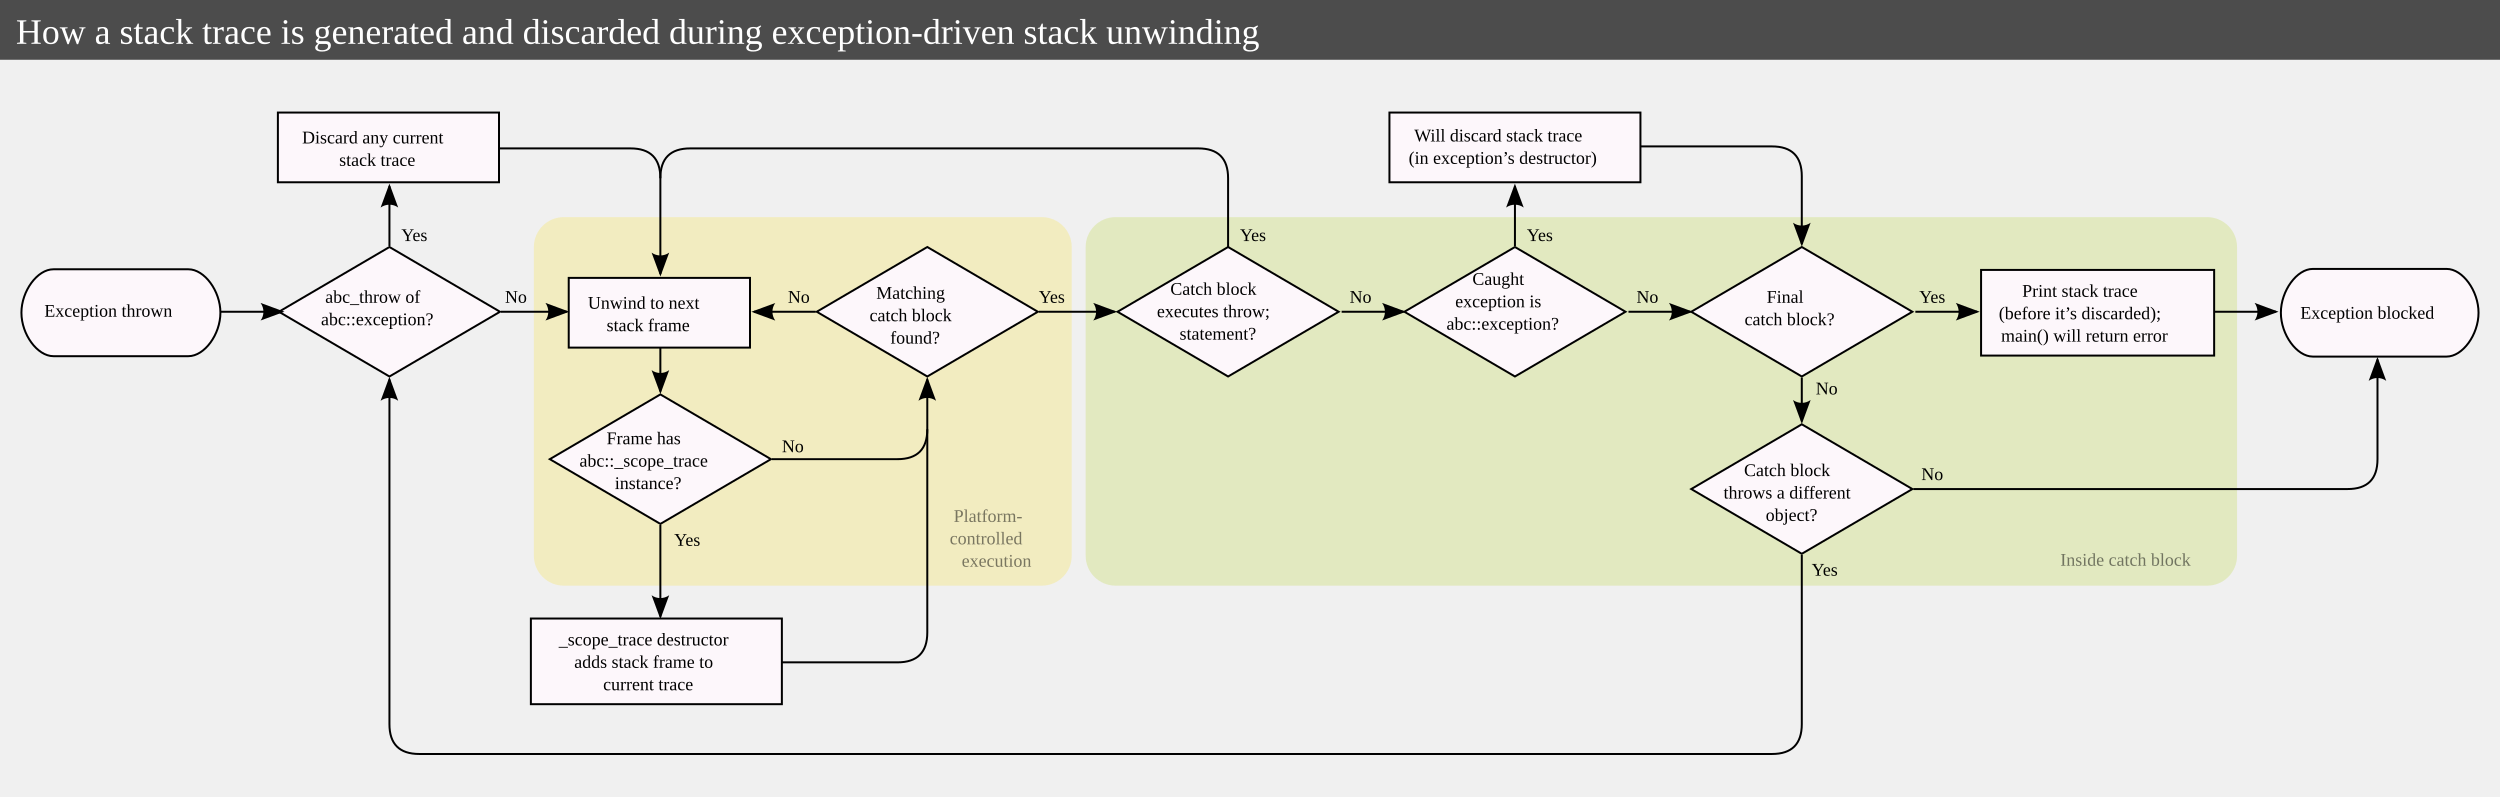
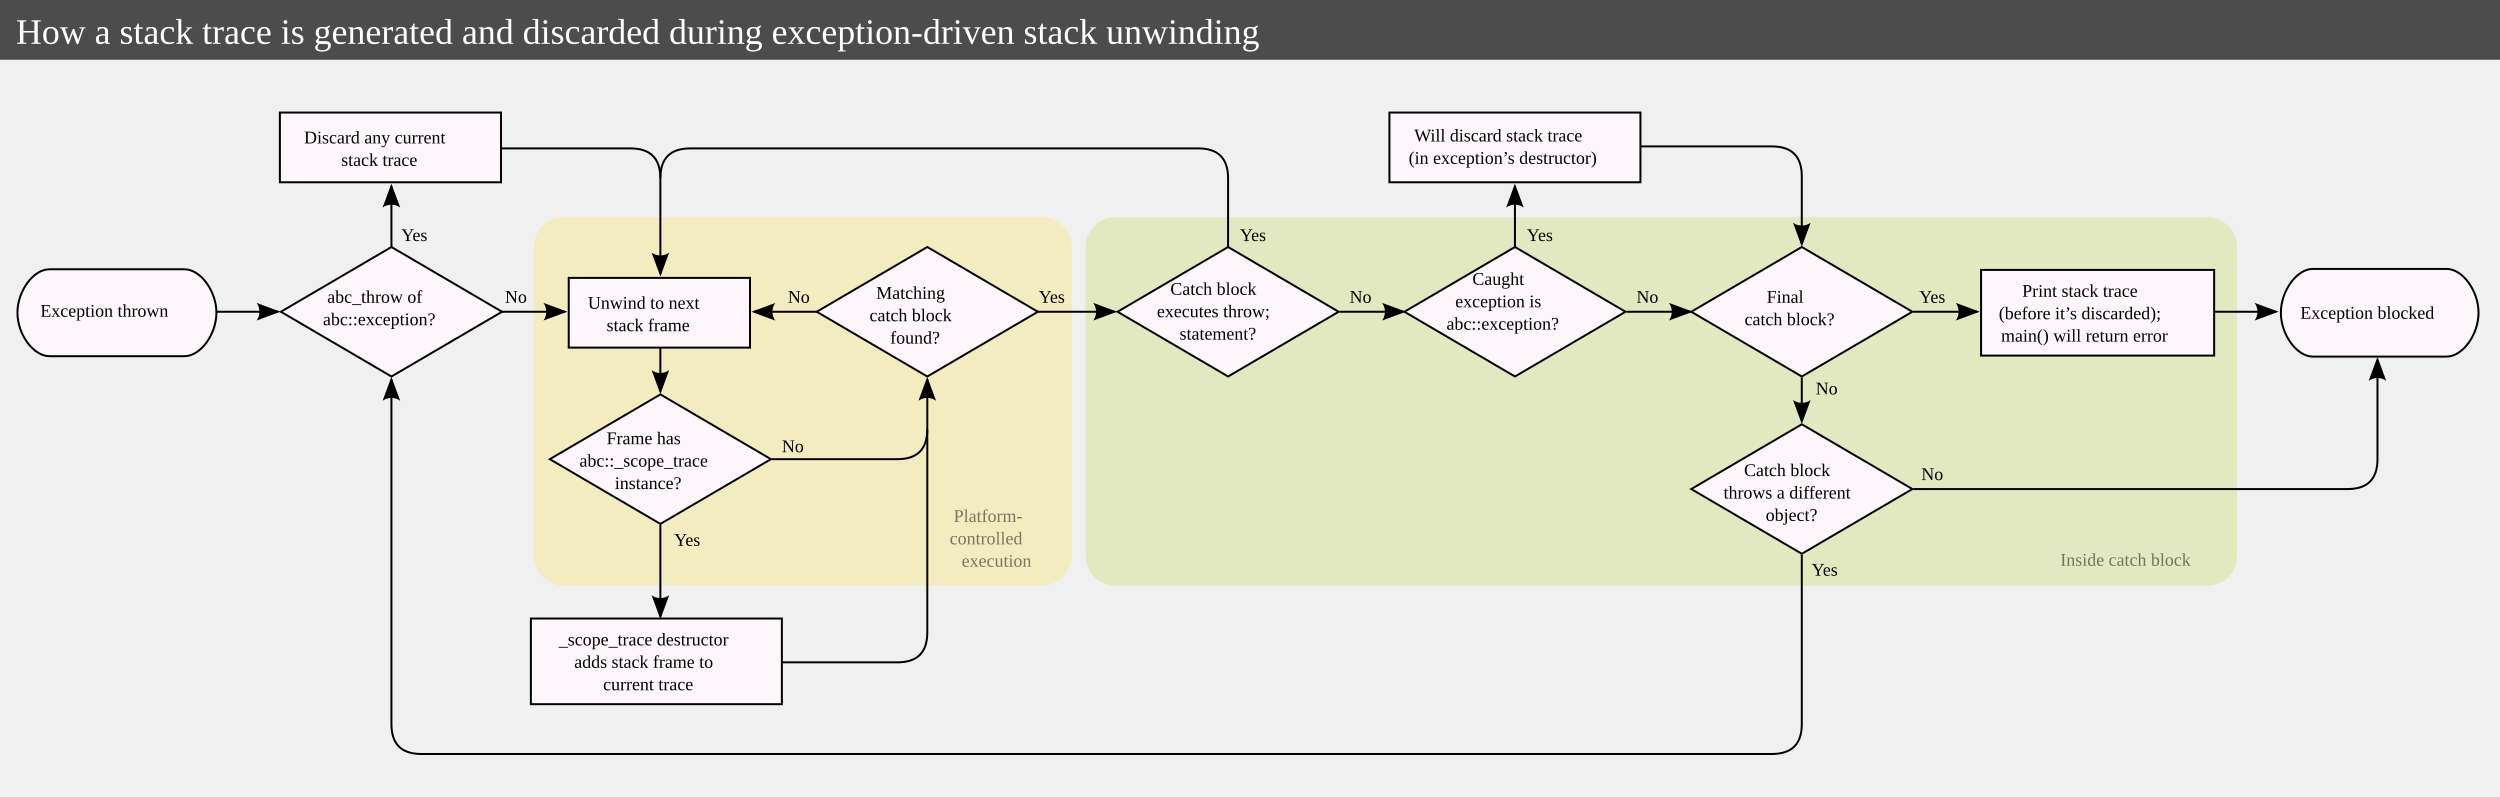
<svg xmlns="http://www.w3.org/2000/svg" xmlns:xlink="http://www.w3.org/1999/xlink" version="1.2" width="1255" height="400" preserveAspectRatio="xMidYMid" clip-path="url(#presentation_clip_path)" xml:space="preserve" id="svg2">
  <defs id="defs260">
    <marker orient="auto" refY="0" refX="0" id="Arrow2Lend" style="overflow:visible">
      <path id="path4997" style="fill-rule:evenodd;stroke-width:0.625;stroke-linejoin:round" d="M 8.719,4.034 -2.207,0.016 8.719,-4.002 c -1.745,2.372 -1.735,5.617 -6e-7,8.035 z" transform="matrix(-1.1,0,0,-1.1,-1.1,0)" />
    </marker>
    <path id="pathQuestionBlock" d="M 0,32.5 55.5,0 111,32.5 55.5,65 z" style="fill:#fdf7fb;stroke:#000000;stroke-width:1px" />
  </defs>
-   <g id="gTitle" transform="translate(0,-10)">
-     <rect id="rect3296" x="0" width="1255" height="30" y="10" style="fill:#4c4c4c;stroke:none" />
-     <text style="font-size:18px;fill:#ffffff" y="32" x="8" id="text779">How a stack trace is generated and discarded during exception-driven stack unwinding</text>
+   <g id="gTitle">
+     <rect id="rect3296" x="0" width="1255" height="30" y="0" style="fill:#4c4c4c;stroke:none" />
+     <text style="font-size:18px;fill:#ffffff" y="22" x="8" id="text779">How a stack trace is generated and discarded during exception-driven stack unwinding</text>
  </g>
-   <g id="gBackgroundAreas" transform="translate(0,-10)">
-     <rect id="rect4955" x="268" width="270" height="185" y="119" style="fill:#fbe000;fill-opacity:0.2" ry="15" rx="15" />
-     <rect id="rect4958" style="fill:#aecf00;fill-opacity:0.2" width="578" height="185" x="545" y="119" ry="15" rx="15" />
+   <g id="gBackgroundAreas">
+     <rect id="rect4955" x="268" width="270" height="185" y="109" style="fill:#fbe000;fill-opacity:0.2" ry="15" rx="15" />
+     <rect id="rect4958" style="fill:#aecf00;fill-opacity:0.2" width="578" height="185" x="545" y="109" ry="15" rx="15" />
  </g>
-   <g style="font-size:9px;text-align:end;text-anchor:end;opacity:0.5" id="gBackgroundAreasText" transform="translate(0,-10)">
-     <text id="text8510" y="272" x="529" xml:space="preserve">
-       <tspan y="272" x="529" id="tspan8512">Platform-</tspan>
-       <tspan id="tspan8514" y="283.25" x="529">controlled</tspan>
-       <tspan id="tspan8516" y="294.5" x="529">execution</tspan>
+   <g style="font-size:9px;text-align:end;text-anchor:end;opacity:0.5" id="gBackgroundAreasText">
+     <text id="text8510" y="262" x="529" xml:space="preserve">
+       <tspan y="262" x="529" id="tspan8512">Platform-</tspan>
+       <tspan id="tspan8514" y="273.25" x="529">controlled</tspan>
+       <tspan id="tspan8516" y="284.5" x="529">execution</tspan>
    </text>
-     <text id="text8534" y="294" x="1111" xml:space="preserve">
-       <tspan y="294" x="1111" id="tspan8536">Inside catch block</tspan>
+     <text id="text8534" y="284" x="1111" xml:space="preserve">
+       <tspan y="284" x="1111" id="tspan8536">Inside catch block</tspan>
    </text>
  </g>
-   <g id="gBlocks" style="fill:#fdf7fb;fill-opacity:1;stroke:#000000;stroke-width:1px" transform="translate(0,-10)">
-     <path id="path334" d="m 1161,189 c -8,0 -16,-11 -16,-22 0,-11 8,-22 16,-22 l 67.221,0 c 8,0 16,11 16,22 0,11 -8,22 -16,22 L 1161,189 z" style="fill:#fdf7fb;fill-opacity:1" />
-     <path id="path682" d="m 26.789,188.801 c -8.016,0 -16.031,-10.91 -16.031,-21.82 0,-10.91 8.016,-21.795 16.031,-21.795 l 67.821,0 c 8.016,0 16.031,10.885 16.031,21.795 0,10.91 -8.016,21.82 -16.031,21.82 l -67.821,0 z" style="fill:#fdf7fb;fill-opacity:1" />
-     <use height="400" width="1250" id="use8817" xlink:href="#pathQuestionBlock" y="134" x="140" style="fill:#fdf7fb;fill-opacity:1" />
-     <use x="410" y="134" xlink:href="#pathQuestionBlock" id="use8826" width="1250" height="400" style="fill:#fdf7fb;fill-opacity:1" />
-     <use height="400" width="1250" id="use8828" xlink:href="#pathQuestionBlock" y="134" x="556" transform="translate(5,0)" style="fill:#fdf7fb;fill-opacity:1" />
-     <use x="281" y="203" xlink:href="#pathQuestionBlock" id="use8830" width="1250" height="400" transform="translate(-5,5)" style="fill:#fdf7fb;fill-opacity:1" />
-     <use x="700" y="134" xlink:href="#pathQuestionBlock" id="use8832" width="1250" height="400" transform="translate(5,0)" style="fill:#fdf7fb;fill-opacity:1" />
-     <use height="400" width="1250" id="use8834" xlink:href="#pathQuestionBlock" y="134" x="843" transform="translate(6,0)" style="fill:#fdf7fb;fill-opacity:1" />
-     <use x="843" y="223" xlink:href="#pathQuestionBlock" id="use8836" width="1250" height="400" transform="translate(6,0)" style="fill:#fdf7fb;fill-opacity:1" />
-     <rect y="66.5" height="35" width="111" x="139.5" id="rect8848" style="fill:#fdf7fb;fill-opacity:1" />
-     <rect id="rect8850" x="697.5" width="126" height="35" y="66.5" style="fill:#fdf7fb;fill-opacity:1" />
-     <rect id="rect8852" x="285.5" width="91" height="35" y="149.5" style="fill:#fdf7fb;fill-opacity:1" />
-     <rect id="rect8854" x="266.5" width="126" height="43" y="320.5" style="fill:#fdf7fb;fill-opacity:1" />
-     <rect y="145.5" height="43" width="117" x="994.5" id="rect8856" style="fill:#fdf7fb;fill-opacity:1" />
+   <g id="gBlocks" style="fill:#fdf7fb;fill-opacity:1;stroke:#000000;stroke-width:1px">
+     <path id="path334" d="m 1161,179 c -8,0 -16,-11 -16,-22 0,-11 8,-22 16,-22 l 67.221,0 c 8,0 16,11 16,22 0,11 -8,22 -16,22 L 1161,179 z" />
+     <path id="path682" d="m 24.789,178.801 c -8.016,0 -16.031,-10.91 -16.031,-21.82 0,-10.91 8.016,-21.795 16.031,-21.795 l 67.821,0 c 8.016,0 16.031,10.885 16.031,21.795 0,10.91 -8.016,21.82 -16.031,21.82 l -67.821,0 z" />
+     <use id="use8817" xlink:href="#pathQuestionBlock" y="124" x="141" width="1255" height="400" />
+     <use x="410" y="124" xlink:href="#pathQuestionBlock" id="use8826" width="1255" height="400" />
+     <use id="use8828" xlink:href="#pathQuestionBlock" y="124" x="561" width="1255" height="400" />
+     <use x="276" y="198" xlink:href="#pathQuestionBlock" id="use8830" width="1255" height="400" />
+     <use x="705" y="124" xlink:href="#pathQuestionBlock" id="use8832" width="1255" height="400" />
+     <use id="use8834" xlink:href="#pathQuestionBlock" y="124" x="849" width="1255" height="400" />
+     <use x="849" y="213" xlink:href="#pathQuestionBlock" id="use8836" width="1255" height="400" />
+     <rect y="56.5" height="35" width="111" x="140.5" id="rect8848" />
+     <rect id="rect8850" x="697.5" width="126" height="35" y="56.5" />
+     <rect id="rect8852" x="285.5" width="91" height="35" y="139.5" />
+     <rect id="rect8854" x="266.5" width="126" height="43" y="310.5" />
+     <rect y="135.5" height="43" width="117" x="994.5" id="rect8856" />
  </g>
-   <g style="font-size:9px;text-align:center;text-anchor:middle" id="gBlocksText" transform="translate(0,-10)">
-     <text id="text4960" y="169" x="60" xml:space="preserve">
-       <tspan y="169" x="60" id="tspan4962">Exception thrown</tspan>
+   <g style="font-size:9px;text-align:center;text-anchor:middle" id="gBlocksText">
+     <text id="text4960" y="159" x="58" xml:space="preserve">
+       <tspan y="159" x="58" id="tspan4962">Exception thrown</tspan>
    </text>
-     <text xml:space="preserve" x="195" y="82" id="text8570">
-       <tspan id="tspan8572" x="195" y="82">Discard any current</tspan>
-       <tspan id="tspan8574" x="195" y="93.25">stack trace</tspan>
+     <text xml:space="preserve" x="196" y="72" id="text8570">
+       <tspan id="tspan8572" x="196" y="72">Discard any current</tspan>
+       <tspan id="tspan8574" x="196" y="83.25">stack trace</tspan>
    </text>
-     <text xml:space="preserve" x="195" y="162" id="text8576">
-       <tspan id="tspan8580" x="195" y="162">abc_throw of</tspan>
-       <tspan id="tspan8584" x="195" y="173.25">abc::exception?</tspan>
+     <text xml:space="preserve" x="196" y="152" id="text8576">
+       <tspan id="tspan8580" x="196" y="152">abc_throw of</tspan>
+       <tspan id="tspan8584" x="196" y="163.25">abc::exception?</tspan>
    </text>
-     <text id="text8586" y="165" x="331" xml:space="preserve">
-       <tspan y="165" x="331" id="tspan8588">Unwind to next</tspan>
-       <tspan y="176.25" x="331" id="tspan8590">stack frame</tspan>
+     <text id="text8586" y="155" x="331" xml:space="preserve">
+       <tspan y="155" x="331" id="tspan8588">Unwind to next</tspan>
+       <tspan y="166.25" x="331" id="tspan8590">stack frame</tspan>
    </text>
-     <text xml:space="preserve" x="331" y="334" id="text8592">
-       <tspan id="tspan8594" x="331" y="334">_scope_trace destructor</tspan>
-       <tspan id="tspan8596" x="331" y="345.25">adds stack frame to</tspan>
-       <tspan id="tspan8598" x="331" y="356.5">current trace</tspan>
+     <text xml:space="preserve" x="331" y="324" id="text8592">
+       <tspan id="tspan8594" x="331" y="324">_scope_trace destructor</tspan>
+       <tspan id="tspan8596" x="331" y="335.25">adds stack frame to</tspan>
+       <tspan id="tspan8598" x="331" y="346.5">current trace</tspan>
    </text>
-     <text id="text8600" y="81" x="760" xml:space="preserve">
-       <tspan y="81" x="760" id="tspan8602">Will discard stack trace</tspan>
-       <tspan y="92.25" x="760" id="tspan8604">(in exception’s destructor)</tspan>
+     <text id="text8600" y="71" x="760" xml:space="preserve">
+       <tspan y="71" x="760" id="tspan8602">Will discard stack trace</tspan>
+       <tspan y="82.25" x="760" id="tspan8604">(in exception’s destructor)</tspan>
    </text>
-     <text id="text8606" y="233" x="331" xml:space="preserve">
-       <tspan y="233" x="331" id="tspan8608">Frame has</tspan>
-       <tspan y="244.25" x="331" id="tspan8610">abc::_scope_trace</tspan>
-       <tspan id="tspan8612" y="255.5" x="331">instance?</tspan>
+     <text id="text8606" y="223" x="331" xml:space="preserve">
+       <tspan y="223" x="331" id="tspan8608">Frame has</tspan>
+       <tspan y="234.25" x="331" id="tspan8610">abc::_scope_trace</tspan>
+       <tspan id="tspan8612" y="245.5" x="331">instance?</tspan>
    </text>
-     <text xml:space="preserve" x="465" y="160" id="text8614">
-       <tspan id="tspan8616" x="465" y="160">Matching</tspan>
-       <tspan id="tspan8618" x="465" y="171.25">catch block</tspan>
-       <tspan x="465" y="182.5" id="tspan8620">found?</tspan>
+     <text xml:space="preserve" x="465" y="150" id="text8614">
+       <tspan id="tspan8616" x="465" y="150">Matching</tspan>
+       <tspan id="tspan8618" x="465" y="161.25">catch block</tspan>
+       <tspan x="465" y="172.5" id="tspan8620">found?</tspan>
    </text>
-     <text id="text8622" y="158" x="617" xml:space="preserve">
-       <tspan y="158" x="617" id="tspan8626">Catch block</tspan>
-       <tspan id="tspan8628" y="169.25" x="617">executes throw;</tspan>
-       <tspan id="tspan8632" y="180.5" x="617">statement?</tspan>
+     <text id="text8622" y="148" x="617" xml:space="preserve">
+       <tspan y="148" x="617" id="tspan8626">Catch block</tspan>
+       <tspan id="tspan8628" y="159.25" x="617">executes throw;</tspan>
+       <tspan id="tspan8632" y="170.5" x="617">statement?</tspan>
    </text>
-     <text xml:space="preserve" x="760" y="153" id="text8634">
-       <tspan id="tspan8636" x="760" y="153">Caught</tspan>
-       <tspan x="760" y="164.25" id="tspan8640">exception is</tspan>
-       <tspan id="tspan8649" x="760" y="175.5">abc::exception?</tspan>
+     <text xml:space="preserve" x="760" y="143" id="text8634">
+       <tspan id="tspan8636" x="760" y="143">Caught</tspan>
+       <tspan x="760" y="154.25" id="tspan8640">exception is</tspan>
+       <tspan id="tspan8649" x="760" y="165.5">abc::exception?</tspan>
    </text>
-     <text id="text8651" y="162" x="904" xml:space="preserve">
-       <tspan y="162" x="904" id="tspan8657">Final</tspan>
-       <tspan id="tspan8666" y="173.25" x="904">catch block?</tspan>
+     <text id="text8651" y="152" x="904" xml:space="preserve">
+       <tspan y="152" x="904" id="tspan8657">Final</tspan>
+       <tspan id="tspan8666" y="163.25" x="904">catch block?</tspan>
    </text>
-     <text xml:space="preserve" x="905" y="249" id="text8668">
-       <tspan x="905" y="249" id="tspan8674">Catch block</tspan>
-       <tspan id="tspan8681" x="905" y="260.25">throws a different</tspan>
-       <tspan id="tspan8683" x="905" y="271.5">object?</tspan>
+     <text xml:space="preserve" x="905" y="239" id="text8668">
+       <tspan x="905" y="239" id="tspan8674">Catch block</tspan>
+       <tspan id="tspan8681" x="905" y="250.25">throws a different</tspan>
+       <tspan id="tspan8683" x="905" y="261.5">object?</tspan>
    </text>
-     <text xml:space="preserve" x="1052" y="159" id="text8685">
-       <tspan id="tspan8687" x="1052" y="159">Print stack trace</tspan>
-       <tspan id="tspan8691" x="1052" y="170.25">(before it’s discarded);</tspan>
-       <tspan id="tspan8689" x="1052" y="181.5">main() will return error</tspan>
+     <text xml:space="preserve" x="1052" y="149" id="text8685">
+       <tspan id="tspan8687" x="1052" y="149">Print stack trace</tspan>
+       <tspan id="tspan8691" x="1052" y="160.25">(before it’s discarded);</tspan>
+       <tspan id="tspan8689" x="1052" y="171.5">main() will return error</tspan>
    </text>
-     <text id="text8693" y="170" x="1194" xml:space="preserve">
-       <tspan y="170" x="1194" id="tspan8699">Exception blocked</tspan>
+     <text id="text8693" y="160" x="1194" xml:space="preserve">
+       <tspan y="160" x="1194" id="tspan8699">Exception blocked</tspan>
    </text>
  </g>
-   <g id="gArrows" style="fill:none;stroke:#000000;stroke-width:1px" transform="translate(0,-10)">
-     <path id="path184" d="m 250.5,84.5 66,0 c 10,0 15,5 15,15 l 0,48" style="marker-end:url(#Arrow2Lend)" />
-     <path id="path222" d="m 409.5,166.5 -31,0" style="marker-end:url(#Arrow2Lend)" />
-     <path id="path229" d="m 331.5,184.5 0,22" style="marker-end:url(#Arrow2Lend)" />
-     <path id="path247" d="m 521.5,166.5 38,0" style="marker-end:url(#Arrow2Lend)" />
-     <path id="path254" d="m 392.5,342.5 58,0 c 10,0 15,-5 15,-15 l 0,-127" style="marker-end:url(#Arrow2Lend)" />
-     <path id="path314" d="m 904.5,199.5 0,22" style="marker-end:url(#Arrow2Lend)" />
-     <path id="path382" d="m 961.5,166.5 31,0" style="marker-end:url(#Arrow2Lend)" />
-     <path id="path389" d="m 1111.5,166.5 31,0" style="marker-end:url(#Arrow2Lend)" />
-     <path id="path396" d="m 616.5,134.5 0,-35 c 0,-10 -5,-15 -15,-15 l -255,0 c -10,0 -15,5 -15,15" />
-     <path id="path456" d="m 673.5,166.5 31,0" style="marker-end:url(#Arrow2Lend)" />
-     <path id="path463" d="m 960.5,255.5 218,0 c 10,0 15,-5 15,-15 l 0,-50" style="marker-end:url(#Arrow2Lend)" />
-     <path id="path481" d="m 817.5,166.5 31,0" style="marker-end:url(#Arrow2Lend)" />
-     <path id="path524" d="m 195.5,133.5 0,-30" style="marker-end:url(#Arrow2Lend)" />
-     <path id="path531" d="m 110.5,166.5 31,0" style="marker-end:url(#Arrow2Lend)" />
-     <path id="path563" d="m 251.5,166.5 33,0" style="marker-end:url(#Arrow2Lend)" />
-     <path id="path623" d="m 904.5,288.5 0,85 c 0,10 -5,15 -15,15 l -679,0 c -10,0 -15,-5 -15,-15 l 0,-173" style="marker-end:url(#Arrow2Lend)" />
-     <path id="path655" d="m 760.5,133.5 0,-30" style="marker-end:url(#Arrow2Lend)" />
-     <path id="path730" d="m 331.5,273.5 0,46" style="marker-end:url(#Arrow2Lend)" />
-     <path id="path759" d="m 387.5,240.5 63,0 c 10,0 15,-5 15,-15" />
-     <path style="marker-end:url(#Arrow2Lend)" d="m 823.5,83.5 66,0 c 10,0 15,5 15,15 l 0,34" id="path8811" />
+   <g id="gArrows" style="fill:none;stroke:#000000;stroke-width:1px">
+     <path id="path531" d="m 108.5,156.5 31,0" style="marker-end:url(#Arrow2Lend)" />
+     <path id="path524" d="m 196.5,124.5 0,-31" style="marker-end:url(#Arrow2Lend)" />
+     <path id="path184" d="m 251.5,74.5 65,0 c 10,0 15,5 15,15 l 0,48" style="marker-end:url(#Arrow2Lend)" />
+     <path id="path563" d="m 251.5,156.5 32,0" style="marker-end:url(#Arrow2Lend)" />
+     <path id="path730" d="m 331.5,263.5 0,46" style="marker-end:url(#Arrow2Lend)" />
+     <path id="path229" d="m 331.5,174.5 0,22" style="marker-end:url(#Arrow2Lend)" />
+     <path id="path254" d="m 392.5,332.5 58,0 c 10,0 15,-5 15,-15 l 0,-127" style="marker-end:url(#Arrow2Lend)" />
+     <path id="path222" d="m 410.5,156.5 -32,0" style="marker-end:url(#Arrow2Lend)" />
+     <path id="path759" d="m 387.5,230.5 63,0 c 10,0 15,-5 15,-15" />
+     <path id="path247" d="m 520.5,156.5 39,0" style="marker-end:url(#Arrow2Lend)" />
+     <path id="path396" d="m 616.5,124.5 0,-35 c 0,-10 -5,-15 -15,-15 l -255,0 c -10,0 -15,5 -15,15" />
+     <path id="path456" d="m 672.5,156.5 32,0" style="marker-end:url(#Arrow2Lend)" />
+     <path id="path655" d="m 760.5,124.5 0,-31" style="marker-end:url(#Arrow2Lend)" />
+     <path id="path623" d="m 904.5,278.5 0,85 c 0,10 -5,15 -15,15 l -678,0 c -10,0 -15,-5 -15,-15 l 0,-173" style="marker-end:url(#Arrow2Lend)" />
+     <path id="path481" d="m 816.5,156.5 32,0" style="marker-end:url(#Arrow2Lend)" />
+     <path id="path314" d="m 904.5,189.5 0,22" style="marker-end:url(#Arrow2Lend)" />
+     <path style="marker-end:url(#Arrow2Lend)" d="m 823.5,73.5 66,0 c 10,0 15,5 15,15 l 0,34" id="path881" />
+     <path id="path382" d="m 960.5,156.5 32,0" style="marker-end:url(#Arrow2Lend)" />
+     <path id="path389" d="m 1111.5,156.5 31,0" style="marker-end:url(#Arrow2Lend)" />
+     <path id="path463" d="m 960.5,245.5 218,0 c 10,0 15,-5 15,-15 l 0,-50" style="marker-end:url(#Arrow2Lend)" />
  </g>
-   <g style="font-size:9px;text-align:center;text-anchor:middle" id="gArrowsText" transform="translate(0,-10)">
-     <text id="text8538" y="131" x="208" xml:space="preserve">Yes</text>
-     <text xml:space="preserve" x="528" y="162" id="text8544">Yes</text>
-     <text id="text8546" y="131" x="629" xml:space="preserve">Yes</text>
-     <text xml:space="preserve" x="259" y="162" id="text8548">No</text>
-     <text id="text8550" y="162" x="401" xml:space="preserve">No</text>
-     <text xml:space="preserve" x="398" y="237" id="text8552">No</text>
-     <text xml:space="preserve" x="345" y="284" id="text8554">Yes</text>
-     <text xml:space="preserve" x="683" y="162" id="text8556">No</text>
-     <text id="text8558" y="162" x="827" xml:space="preserve">No</text>
-     <text xml:space="preserve" x="970" y="162" id="text8560">Yes</text>
-     <text id="text8562" y="251" x="970" xml:space="preserve">No</text>
-     <text xml:space="preserve" x="773" y="131" id="text8564">Yes</text>
-     <text id="text8566" y="208" x="917" xml:space="preserve">No</text>
-     <text xml:space="preserve" x="916" y="299" id="text8568">Yes</text>
+   <g style="font-size:9px;text-align:center;text-anchor:middle" id="gArrowsText">
+     <text id="text8538" y="121" x="208" xml:space="preserve">Yes</text>
+     <text xml:space="preserve" x="528" y="152" id="text8544">Yes</text>
+     <text id="text8546" y="121" x="629" xml:space="preserve">Yes</text>
+     <text xml:space="preserve" x="259" y="152" id="text8548">No</text>
+     <text id="text8550" y="152" x="401" xml:space="preserve">No</text>
+     <text xml:space="preserve" x="398" y="227" id="text8552">No</text>
+     <text xml:space="preserve" x="345" y="274" id="text8554">Yes</text>
+     <text xml:space="preserve" x="683" y="152" id="text8556">No</text>
+     <text id="text8558" y="152" x="827" xml:space="preserve">No</text>
+     <text xml:space="preserve" x="970" y="152" id="text8560">Yes</text>
+     <text id="text8562" y="241" x="970" xml:space="preserve">No</text>
+     <text xml:space="preserve" x="773" y="121" id="text8564">Yes</text>
+     <text id="text8566" y="198" x="917" xml:space="preserve">No</text>
+     <text xml:space="preserve" x="916" y="289" id="text8568">Yes</text>
  </g>
</svg>
